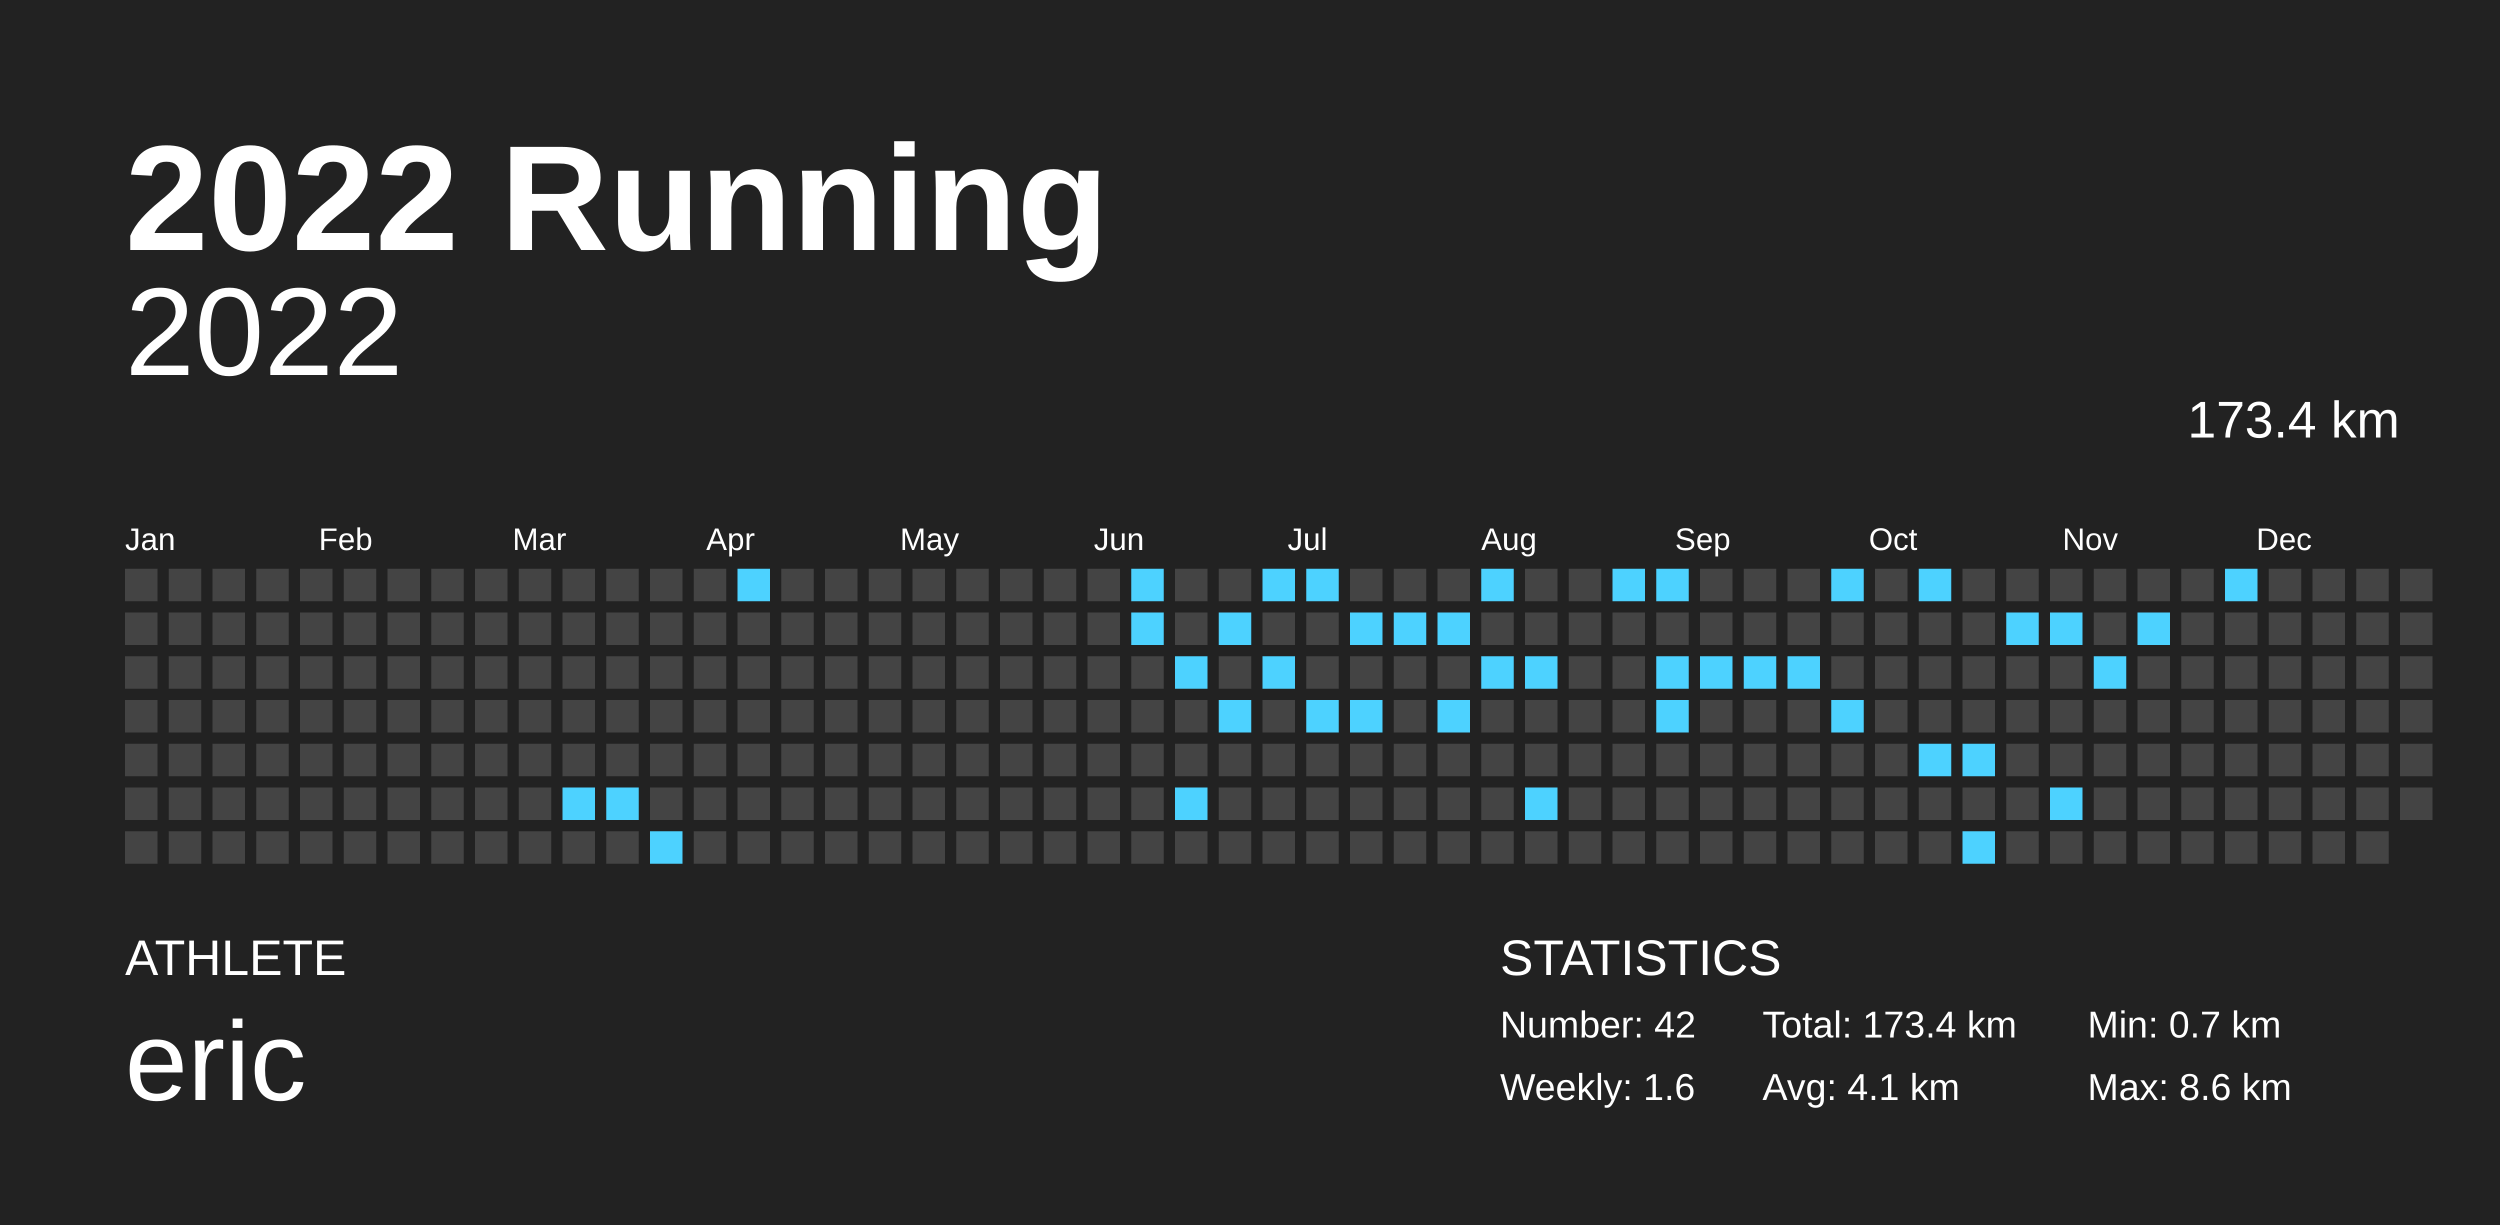
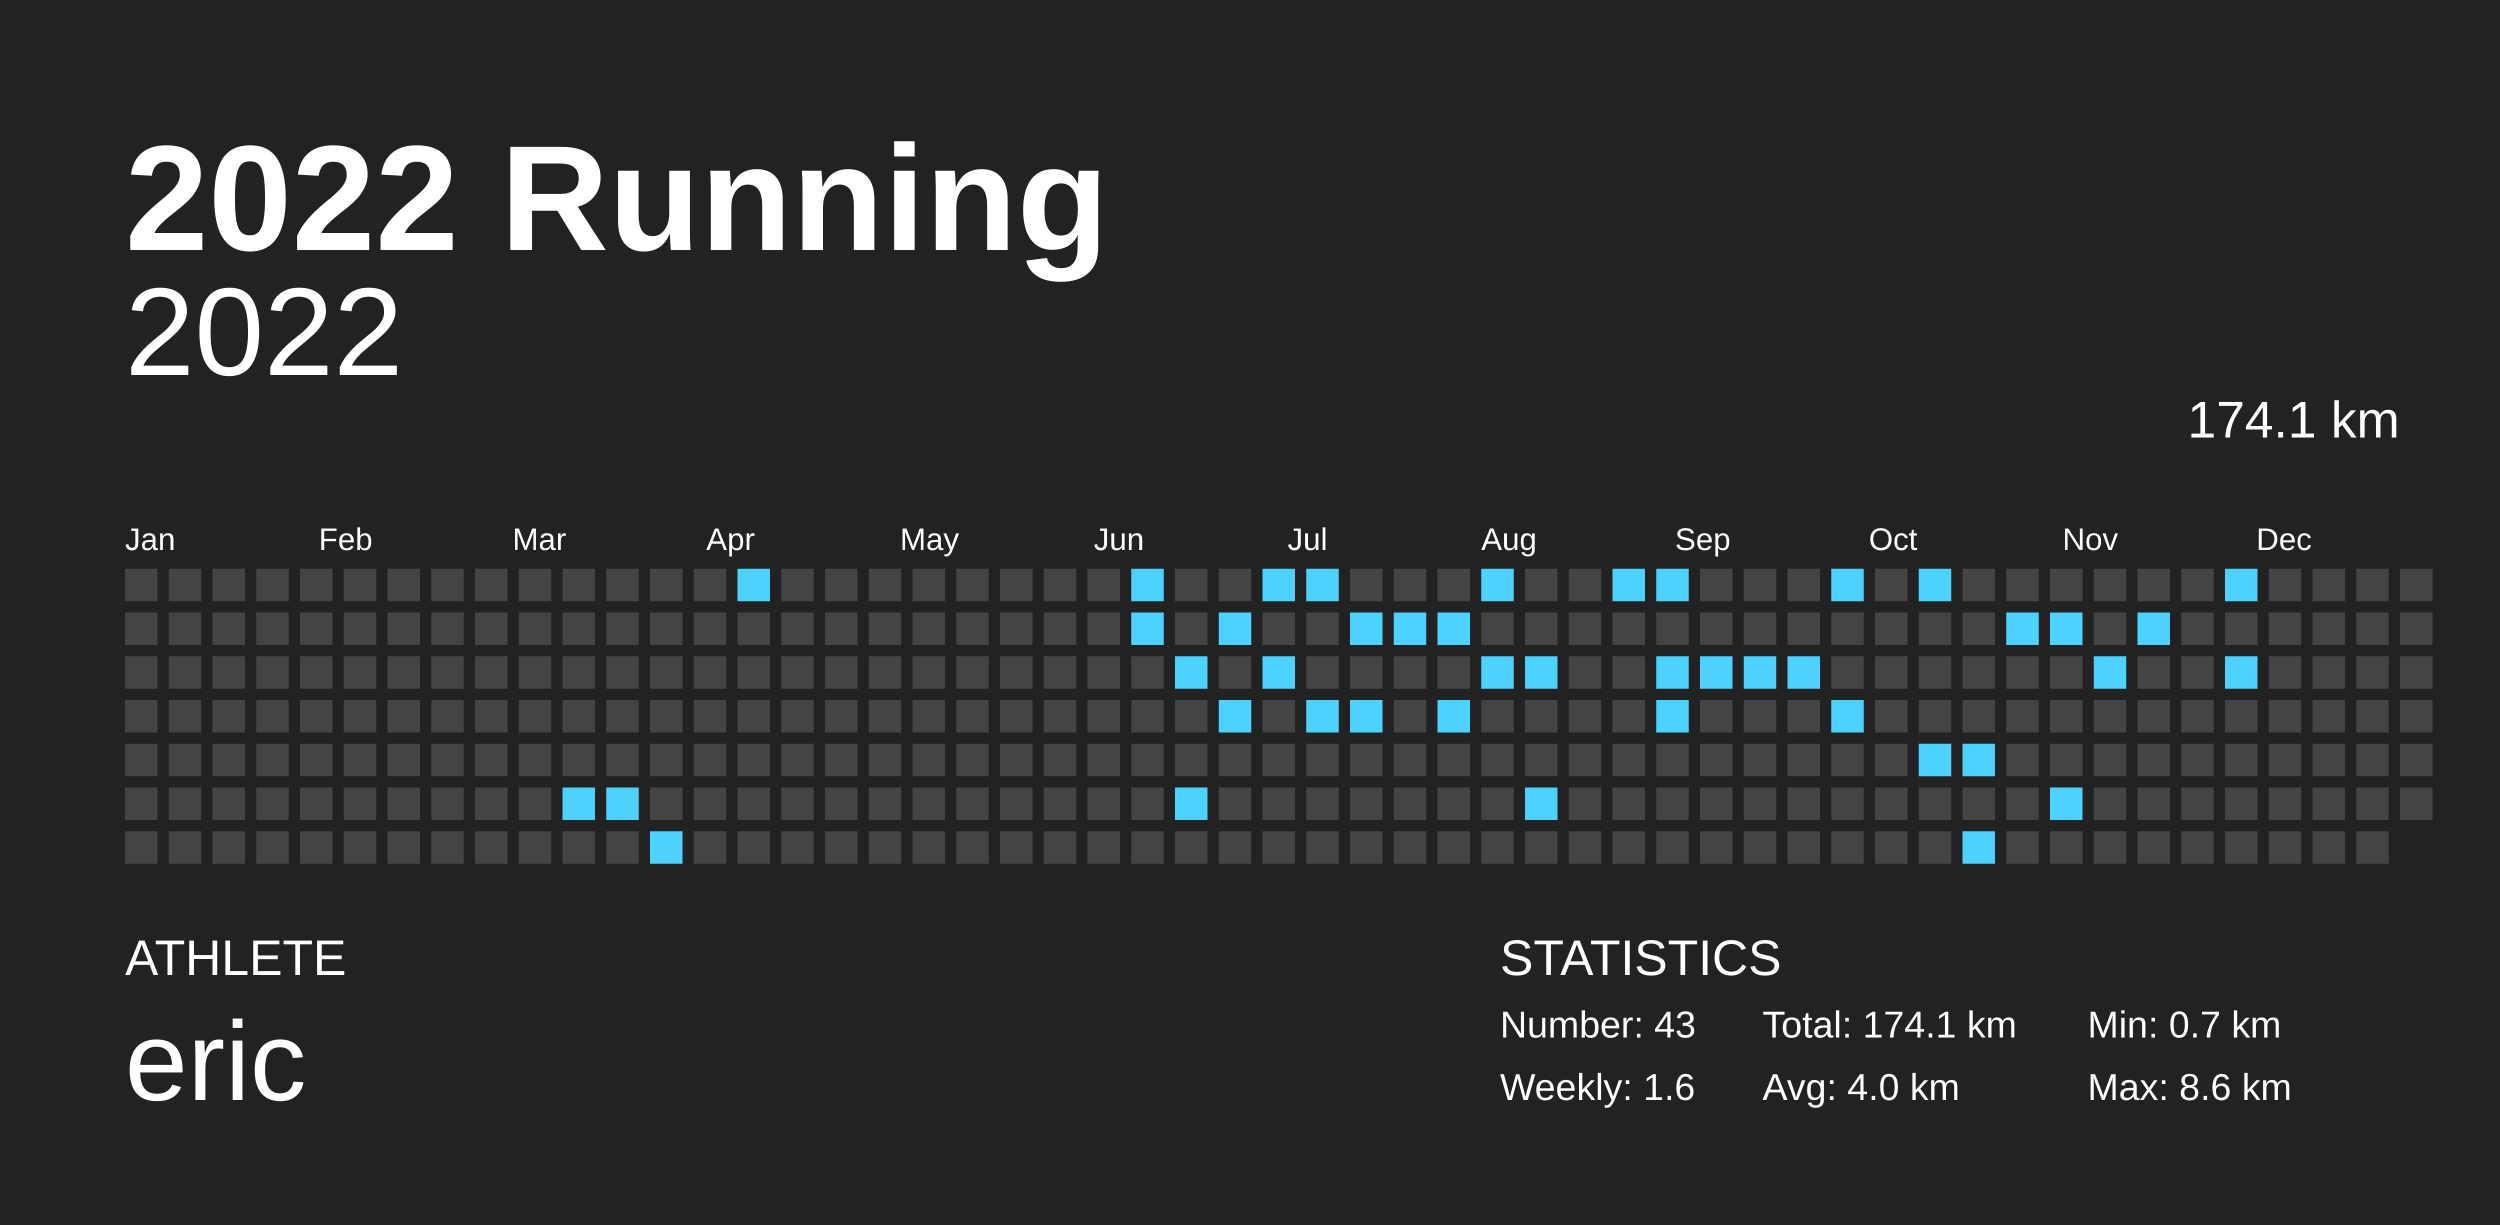
<svg xmlns="http://www.w3.org/2000/svg" baseProfile="full" height="98mm" version="1.1" viewBox="0,0,200,98" width="200mm">
  <defs />
  <rect fill="#222222" height="98" width="200" x="0" y="0" />
  <text fill="#FFFFFF" style="font-size:12px; font-family:Arial; font-weight:bold;" x="10" y="20">2022 Running</text>
  <text fill="#FFFFFF" style="font-size:4px; font-family:Arial" x="10" y="78">ATHLETE</text>
  <text fill="#FFFFFF" style="font-size:9px; font-family:Arial" x="10" y="88">eric</text>
  <text fill="#FFFFFF" style="font-size:4px; font-family:Arial" x="120" y="78">STATISTICS</text>
-   <text fill="#FFFFFF" style="font-size:3px; font-family:Arial" x="120" y="83">Number: 42</text>
+   <text fill="#FFFFFF" style="font-size:3px; font-family:Arial" x="120" y="83">Number: 43</text>
  <text fill="#FFFFFF" style="font-size:3px; font-family:Arial" x="120" y="88">Weekly: 1.6</text>
-   <text fill="#FFFFFF" style="font-size:3px; font-family:Arial" x="141" y="83">Total: 173.4 km</text>
-   <text fill="#FFFFFF" style="font-size:3px; font-family:Arial" x="141" y="88">Avg: 4.1 km</text>
+   <text fill="#FFFFFF" style="font-size:3px; font-family:Arial" x="141" y="83">Total: 174.1 km</text>
+   <text fill="#FFFFFF" style="font-size:3px; font-family:Arial" x="141" y="88">Avg: 4.0 km</text>
  <text fill="#FFFFFF" style="font-size:3px; font-family:Arial" x="167" y="83">Min: 0.7 km</text>
  <text fill="#FFFFFF" style="font-size:3px; font-family:Arial" x="167" y="88">Max: 8.6 km</text>
  <text alignment-baseline="hanging" fill="#FFFFFF" style="font-size:10.0px; font-family:Arial;" x="10" y="30">2022</text>
-   <text alignment-baseline="hanging" fill="#FFFFFF" style="font-size:4.125px; font-family:Arial;" x="175" y="35">173.4 km</text>
+   <text alignment-baseline="hanging" fill="#FFFFFF" style="font-size:4.125px; font-family:Arial;" x="175" y="35">174.1 km</text>
  <text fill="#FFFFFF" style="font-size:2.5px; font-family:Arial" x="10.0" y="44">Jan</text>
  <text fill="#FFFFFF" style="font-size:2.5px; font-family:Arial" x="25.5" y="44">Feb</text>
  <text fill="#FFFFFF" style="font-size:2.5px; font-family:Arial" x="41.0" y="44">Mar</text>
  <text fill="#FFFFFF" style="font-size:2.5px; font-family:Arial" x="56.5" y="44">Apr</text>
  <text fill="#FFFFFF" style="font-size:2.5px; font-family:Arial" x="72.0" y="44">May</text>
  <text fill="#FFFFFF" style="font-size:2.5px; font-family:Arial" x="87.5" y="44">Jun</text>
  <text fill="#FFFFFF" style="font-size:2.5px; font-family:Arial" x="103.0" y="44">Jul</text>
  <text fill="#FFFFFF" style="font-size:2.5px; font-family:Arial" x="118.5" y="44">Aug</text>
  <text fill="#FFFFFF" style="font-size:2.5px; font-family:Arial" x="134.0" y="44">Sep</text>
  <text fill="#FFFFFF" style="font-size:2.5px; font-family:Arial" x="149.5" y="44">Oct</text>
  <text fill="#FFFFFF" style="font-size:2.5px; font-family:Arial" x="165.0" y="44">Nov</text>
  <text fill="#FFFFFF" style="font-size:2.5px; font-family:Arial" x="180.5" y="44">Dec</text>
  <rect fill="#444444" height="2.6" width="2.6" x="10.0" y="45.5" />
  <rect fill="#444444" height="2.6" width="2.6" x="10.0" y="49.0" />
  <rect fill="#444444" height="2.6" width="2.6" x="10.0" y="52.5" />
  <rect fill="#444444" height="2.6" width="2.6" x="10.0" y="56.0" />
  <rect fill="#444444" height="2.6" width="2.6" x="10.0" y="59.5" />
  <rect fill="#444444" height="2.6" width="2.6" x="10.0" y="63.0" />
  <rect fill="#444444" height="2.6" width="2.6" x="10.0" y="66.5" />
  <rect fill="#444444" height="2.6" width="2.6" x="13.5" y="45.5" />
  <rect fill="#444444" height="2.6" width="2.6" x="13.5" y="49.0" />
  <rect fill="#444444" height="2.6" width="2.6" x="13.5" y="52.5" />
  <rect fill="#444444" height="2.6" width="2.6" x="13.5" y="56.0" />
  <rect fill="#444444" height="2.6" width="2.6" x="13.5" y="59.5" />
  <rect fill="#444444" height="2.6" width="2.6" x="13.5" y="63.0" />
  <rect fill="#444444" height="2.6" width="2.6" x="13.5" y="66.5" />
  <rect fill="#444444" height="2.6" width="2.6" x="17.0" y="45.5" />
  <rect fill="#444444" height="2.6" width="2.6" x="17.0" y="49.0" />
  <rect fill="#444444" height="2.6" width="2.6" x="17.0" y="52.5" />
  <rect fill="#444444" height="2.6" width="2.6" x="17.0" y="56.0" />
  <rect fill="#444444" height="2.6" width="2.6" x="17.0" y="59.5" />
  <rect fill="#444444" height="2.6" width="2.6" x="17.0" y="63.0" />
  <rect fill="#444444" height="2.6" width="2.6" x="17.0" y="66.5" />
  <rect fill="#444444" height="2.6" width="2.6" x="20.5" y="45.5" />
  <rect fill="#444444" height="2.6" width="2.6" x="20.5" y="49.0" />
  <rect fill="#444444" height="2.6" width="2.6" x="20.5" y="52.5" />
  <rect fill="#444444" height="2.6" width="2.6" x="20.5" y="56.0" />
  <rect fill="#444444" height="2.6" width="2.6" x="20.5" y="59.5" />
  <rect fill="#444444" height="2.6" width="2.6" x="20.5" y="63.0" />
  <rect fill="#444444" height="2.6" width="2.6" x="20.5" y="66.5" />
  <rect fill="#444444" height="2.6" width="2.6" x="24.0" y="45.5" />
  <rect fill="#444444" height="2.6" width="2.6" x="24.0" y="49.0" />
  <rect fill="#444444" height="2.6" width="2.6" x="24.0" y="52.5" />
  <rect fill="#444444" height="2.6" width="2.6" x="24.0" y="56.0" />
  <rect fill="#444444" height="2.6" width="2.6" x="24.0" y="59.5" />
  <rect fill="#444444" height="2.6" width="2.6" x="24.0" y="63.0" />
  <rect fill="#444444" height="2.6" width="2.6" x="24.0" y="66.5" />
  <rect fill="#444444" height="2.6" width="2.6" x="27.5" y="45.5" />
  <rect fill="#444444" height="2.6" width="2.6" x="27.5" y="49.0" />
  <rect fill="#444444" height="2.6" width="2.6" x="27.5" y="52.5" />
  <rect fill="#444444" height="2.6" width="2.6" x="27.5" y="56.0" />
  <rect fill="#444444" height="2.6" width="2.6" x="27.5" y="59.5" />
  <rect fill="#444444" height="2.6" width="2.6" x="27.5" y="63.0" />
  <rect fill="#444444" height="2.6" width="2.6" x="27.5" y="66.5" />
  <rect fill="#444444" height="2.6" width="2.6" x="31.0" y="45.5" />
  <rect fill="#444444" height="2.6" width="2.6" x="31.0" y="49.0" />
  <rect fill="#444444" height="2.6" width="2.6" x="31.0" y="52.5" />
  <rect fill="#444444" height="2.6" width="2.6" x="31.0" y="56.0" />
  <rect fill="#444444" height="2.6" width="2.6" x="31.0" y="59.5" />
  <rect fill="#444444" height="2.6" width="2.6" x="31.0" y="63.0" />
  <rect fill="#444444" height="2.6" width="2.6" x="31.0" y="66.5" />
  <rect fill="#444444" height="2.6" width="2.6" x="34.5" y="45.5" />
  <rect fill="#444444" height="2.6" width="2.6" x="34.5" y="49.0" />
  <rect fill="#444444" height="2.6" width="2.6" x="34.5" y="52.5" />
  <rect fill="#444444" height="2.6" width="2.6" x="34.5" y="56.0" />
  <rect fill="#444444" height="2.6" width="2.6" x="34.5" y="59.5" />
  <rect fill="#444444" height="2.6" width="2.6" x="34.5" y="63.0" />
  <rect fill="#444444" height="2.6" width="2.6" x="34.5" y="66.5" />
  <rect fill="#444444" height="2.6" width="2.6" x="38.0" y="45.5" />
  <rect fill="#444444" height="2.6" width="2.6" x="38.0" y="49.0" />
  <rect fill="#444444" height="2.6" width="2.6" x="38.0" y="52.5" />
  <rect fill="#444444" height="2.6" width="2.6" x="38.0" y="56.0" />
  <rect fill="#444444" height="2.6" width="2.6" x="38.0" y="59.5" />
  <rect fill="#444444" height="2.6" width="2.6" x="38.0" y="63.0" />
  <rect fill="#444444" height="2.6" width="2.6" x="38.0" y="66.5" />
  <rect fill="#444444" height="2.6" width="2.6" x="41.5" y="45.5" />
  <rect fill="#444444" height="2.6" width="2.6" x="41.5" y="49.0" />
  <rect fill="#444444" height="2.6" width="2.6" x="41.5" y="52.5" />
  <rect fill="#444444" height="2.6" width="2.6" x="41.5" y="56.0" />
  <rect fill="#444444" height="2.6" width="2.6" x="41.5" y="59.5" />
  <rect fill="#444444" height="2.6" width="2.6" x="41.5" y="63.0" />
  <rect fill="#444444" height="2.6" width="2.6" x="41.5" y="66.5" />
  <rect fill="#444444" height="2.6" width="2.6" x="45.0" y="45.5" />
  <rect fill="#444444" height="2.6" width="2.6" x="45.0" y="49.0" />
  <rect fill="#444444" height="2.6" width="2.6" x="45.0" y="52.5" />
  <rect fill="#444444" height="2.6" width="2.6" x="45.0" y="56.0" />
  <rect fill="#444444" height="2.6" width="2.6" x="45.0" y="59.5" />
  <rect fill="#4dd2ff" height="2.6" width="2.6" x="45.0" y="63.0" />
  <rect fill="#444444" height="2.6" width="2.6" x="45.0" y="66.5" />
  <rect fill="#444444" height="2.6" width="2.6" x="48.5" y="45.5" />
  <rect fill="#444444" height="2.6" width="2.6" x="48.5" y="49.0" />
  <rect fill="#444444" height="2.6" width="2.6" x="48.5" y="52.5" />
  <rect fill="#444444" height="2.6" width="2.6" x="48.5" y="56.0" />
  <rect fill="#444444" height="2.6" width="2.6" x="48.5" y="59.5" />
  <rect fill="#4dd2ff" height="2.6" width="2.6" x="48.5" y="63.0" />
  <rect fill="#444444" height="2.6" width="2.6" x="48.5" y="66.5" />
  <rect fill="#444444" height="2.6" width="2.6" x="52.0" y="45.5" />
  <rect fill="#444444" height="2.6" width="2.6" x="52.0" y="49.0" />
  <rect fill="#444444" height="2.6" width="2.6" x="52.0" y="52.5" />
  <rect fill="#444444" height="2.6" width="2.6" x="52.0" y="56.0" />
  <rect fill="#444444" height="2.6" width="2.6" x="52.0" y="59.5" />
  <rect fill="#444444" height="2.6" width="2.6" x="52.0" y="63.0" />
  <rect fill="#4dd2ff" height="2.6" width="2.6" x="52.0" y="66.5" />
  <rect fill="#444444" height="2.6" width="2.6" x="55.5" y="45.5" />
  <rect fill="#444444" height="2.6" width="2.6" x="55.5" y="49.0" />
  <rect fill="#444444" height="2.6" width="2.6" x="55.5" y="52.5" />
  <rect fill="#444444" height="2.6" width="2.6" x="55.5" y="56.0" />
  <rect fill="#444444" height="2.6" width="2.6" x="55.5" y="59.5" />
  <rect fill="#444444" height="2.6" width="2.6" x="55.5" y="63.0" />
  <rect fill="#444444" height="2.6" width="2.6" x="55.5" y="66.5" />
  <rect fill="#4dd2ff" height="2.6" width="2.6" x="59.0" y="45.5" />
  <rect fill="#444444" height="2.6" width="2.6" x="59.0" y="49.0" />
  <rect fill="#444444" height="2.6" width="2.6" x="59.0" y="52.5" />
  <rect fill="#444444" height="2.6" width="2.6" x="59.0" y="56.0" />
  <rect fill="#444444" height="2.6" width="2.6" x="59.0" y="59.5" />
  <rect fill="#444444" height="2.6" width="2.6" x="59.0" y="63.0" />
  <rect fill="#444444" height="2.6" width="2.6" x="59.0" y="66.5" />
  <rect fill="#444444" height="2.6" width="2.6" x="62.5" y="45.5" />
  <rect fill="#444444" height="2.6" width="2.6" x="62.5" y="49.0" />
  <rect fill="#444444" height="2.6" width="2.6" x="62.5" y="52.5" />
  <rect fill="#444444" height="2.6" width="2.6" x="62.5" y="56.0" />
  <rect fill="#444444" height="2.6" width="2.6" x="62.5" y="59.5" />
  <rect fill="#444444" height="2.6" width="2.6" x="62.5" y="63.0" />
  <rect fill="#444444" height="2.6" width="2.6" x="62.5" y="66.5" />
  <rect fill="#444444" height="2.6" width="2.6" x="66.0" y="45.5" />
  <rect fill="#444444" height="2.6" width="2.6" x="66.0" y="49.0" />
  <rect fill="#444444" height="2.6" width="2.6" x="66.0" y="52.5" />
  <rect fill="#444444" height="2.6" width="2.6" x="66.0" y="56.0" />
  <rect fill="#444444" height="2.6" width="2.6" x="66.0" y="59.5" />
  <rect fill="#444444" height="2.6" width="2.6" x="66.0" y="63.0" />
  <rect fill="#444444" height="2.6" width="2.6" x="66.0" y="66.5" />
  <rect fill="#444444" height="2.6" width="2.6" x="69.5" y="45.5" />
  <rect fill="#444444" height="2.6" width="2.6" x="69.5" y="49.0" />
  <rect fill="#444444" height="2.6" width="2.6" x="69.5" y="52.5" />
  <rect fill="#444444" height="2.6" width="2.6" x="69.5" y="56.0" />
  <rect fill="#444444" height="2.6" width="2.6" x="69.5" y="59.5" />
  <rect fill="#444444" height="2.6" width="2.6" x="69.5" y="63.0" />
  <rect fill="#444444" height="2.6" width="2.6" x="69.5" y="66.5" />
  <rect fill="#444444" height="2.6" width="2.6" x="73.0" y="45.5" />
  <rect fill="#444444" height="2.6" width="2.6" x="73.0" y="49.0" />
  <rect fill="#444444" height="2.6" width="2.6" x="73.0" y="52.5" />
  <rect fill="#444444" height="2.6" width="2.6" x="73.0" y="56.0" />
  <rect fill="#444444" height="2.6" width="2.6" x="73.0" y="59.5" />
  <rect fill="#444444" height="2.6" width="2.6" x="73.0" y="63.0" />
  <rect fill="#444444" height="2.6" width="2.6" x="73.0" y="66.5" />
  <rect fill="#444444" height="2.6" width="2.6" x="76.5" y="45.5" />
  <rect fill="#444444" height="2.6" width="2.6" x="76.5" y="49.0" />
  <rect fill="#444444" height="2.6" width="2.6" x="76.5" y="52.5" />
  <rect fill="#444444" height="2.6" width="2.6" x="76.5" y="56.0" />
  <rect fill="#444444" height="2.6" width="2.6" x="76.5" y="59.5" />
  <rect fill="#444444" height="2.6" width="2.6" x="76.5" y="63.0" />
  <rect fill="#444444" height="2.6" width="2.6" x="76.5" y="66.5" />
  <rect fill="#444444" height="2.6" width="2.6" x="80.0" y="45.5" />
  <rect fill="#444444" height="2.6" width="2.6" x="80.0" y="49.0" />
  <rect fill="#444444" height="2.6" width="2.6" x="80.0" y="52.5" />
  <rect fill="#444444" height="2.6" width="2.6" x="80.0" y="56.0" />
  <rect fill="#444444" height="2.6" width="2.6" x="80.0" y="59.5" />
  <rect fill="#444444" height="2.6" width="2.6" x="80.0" y="63.0" />
  <rect fill="#444444" height="2.6" width="2.6" x="80.0" y="66.5" />
  <rect fill="#444444" height="2.6" width="2.6" x="83.5" y="45.5" />
  <rect fill="#444444" height="2.6" width="2.6" x="83.5" y="49.0" />
  <rect fill="#444444" height="2.6" width="2.6" x="83.5" y="52.5" />
  <rect fill="#444444" height="2.6" width="2.6" x="83.5" y="56.0" />
  <rect fill="#444444" height="2.6" width="2.6" x="83.5" y="59.5" />
  <rect fill="#444444" height="2.6" width="2.6" x="83.5" y="63.0" />
  <rect fill="#444444" height="2.6" width="2.6" x="83.5" y="66.5" />
  <rect fill="#444444" height="2.6" width="2.6" x="87.0" y="45.5" />
  <rect fill="#444444" height="2.6" width="2.6" x="87.0" y="49.0" />
  <rect fill="#444444" height="2.6" width="2.6" x="87.0" y="52.5" />
  <rect fill="#444444" height="2.6" width="2.6" x="87.0" y="56.0" />
  <rect fill="#444444" height="2.6" width="2.6" x="87.0" y="59.5" />
  <rect fill="#444444" height="2.6" width="2.6" x="87.0" y="63.0" />
  <rect fill="#444444" height="2.6" width="2.6" x="87.0" y="66.5" />
  <rect fill="#4dd2ff" height="2.6" width="2.6" x="90.5" y="45.5" />
  <rect fill="#4dd2ff" height="2.6" width="2.6" x="90.5" y="49.0" />
  <rect fill="#444444" height="2.6" width="2.6" x="90.5" y="52.5" />
  <rect fill="#444444" height="2.6" width="2.6" x="90.5" y="56.0" />
  <rect fill="#444444" height="2.6" width="2.6" x="90.5" y="59.5" />
  <rect fill="#444444" height="2.6" width="2.6" x="90.5" y="63.0" />
  <rect fill="#444444" height="2.6" width="2.6" x="90.5" y="66.5" />
  <rect fill="#444444" height="2.6" width="2.6" x="94.0" y="45.5" />
  <rect fill="#444444" height="2.6" width="2.6" x="94.0" y="49.0" />
  <rect fill="#4dd2ff" height="2.6" width="2.6" x="94.0" y="52.5" />
  <rect fill="#444444" height="2.6" width="2.6" x="94.0" y="56.0" />
  <rect fill="#444444" height="2.6" width="2.6" x="94.0" y="59.5" />
  <rect fill="#4dd2ff" height="2.6" width="2.6" x="94.0" y="63.0" />
  <rect fill="#444444" height="2.6" width="2.6" x="94.0" y="66.5" />
  <rect fill="#444444" height="2.6" width="2.6" x="97.5" y="45.5" />
  <rect fill="#4dd2ff" height="2.6" width="2.6" x="97.5" y="49.0" />
  <rect fill="#444444" height="2.6" width="2.6" x="97.5" y="52.5" />
  <rect fill="#4dd2ff" height="2.6" width="2.6" x="97.5" y="56.0" />
  <rect fill="#444444" height="2.6" width="2.6" x="97.5" y="59.5" />
  <rect fill="#444444" height="2.6" width="2.6" x="97.5" y="63.0" />
  <rect fill="#444444" height="2.6" width="2.6" x="97.5" y="66.5" />
  <rect fill="#4dd2ff" height="2.6" width="2.6" x="101.0" y="45.5" />
  <rect fill="#444444" height="2.6" width="2.6" x="101.0" y="49.0" />
  <rect fill="#4dd2ff" height="2.6" width="2.6" x="101.0" y="52.5" />
  <rect fill="#444444" height="2.6" width="2.6" x="101.0" y="56.0" />
  <rect fill="#444444" height="2.6" width="2.6" x="101.0" y="59.5" />
  <rect fill="#444444" height="2.6" width="2.6" x="101.0" y="63.0" />
  <rect fill="#444444" height="2.6" width="2.6" x="101.0" y="66.5" />
  <rect fill="#4dd2ff" height="2.6" width="2.6" x="104.5" y="45.5" />
  <rect fill="#444444" height="2.6" width="2.6" x="104.5" y="49.0" />
  <rect fill="#444444" height="2.6" width="2.6" x="104.5" y="52.5" />
  <rect fill="#4dd2ff" height="2.6" width="2.6" x="104.5" y="56.0" />
  <rect fill="#444444" height="2.6" width="2.6" x="104.5" y="59.5" />
  <rect fill="#444444" height="2.6" width="2.6" x="104.5" y="63.0" />
  <rect fill="#444444" height="2.6" width="2.6" x="104.5" y="66.5" />
  <rect fill="#444444" height="2.6" width="2.6" x="108.0" y="45.5" />
  <rect fill="#4dd2ff" height="2.6" width="2.6" x="108.0" y="49.0" />
  <rect fill="#444444" height="2.6" width="2.6" x="108.0" y="52.5" />
  <rect fill="#4dd2ff" height="2.6" width="2.6" x="108.0" y="56.0" />
  <rect fill="#444444" height="2.6" width="2.6" x="108.0" y="59.5" />
  <rect fill="#444444" height="2.6" width="2.6" x="108.0" y="63.0" />
  <rect fill="#444444" height="2.6" width="2.6" x="108.0" y="66.5" />
  <rect fill="#444444" height="2.6" width="2.6" x="111.5" y="45.5" />
  <rect fill="#4dd2ff" height="2.6" width="2.6" x="111.5" y="49.0" />
  <rect fill="#444444" height="2.6" width="2.6" x="111.5" y="52.5" />
  <rect fill="#444444" height="2.6" width="2.6" x="111.5" y="56.0" />
  <rect fill="#444444" height="2.6" width="2.6" x="111.5" y="59.5" />
  <rect fill="#444444" height="2.6" width="2.6" x="111.5" y="63.0" />
  <rect fill="#444444" height="2.6" width="2.6" x="111.5" y="66.5" />
  <rect fill="#444444" height="2.6" width="2.6" x="115.0" y="45.5" />
  <rect fill="#4dd2ff" height="2.6" width="2.6" x="115.0" y="49.0" />
  <rect fill="#444444" height="2.6" width="2.6" x="115.0" y="52.5" />
  <rect fill="#4dd2ff" height="2.6" width="2.6" x="115.0" y="56.0" />
  <rect fill="#444444" height="2.6" width="2.6" x="115.0" y="59.5" />
  <rect fill="#444444" height="2.6" width="2.6" x="115.0" y="63.0" />
  <rect fill="#444444" height="2.6" width="2.6" x="115.0" y="66.5" />
  <rect fill="#4dd2ff" height="2.6" width="2.6" x="118.5" y="45.5" />
  <rect fill="#444444" height="2.6" width="2.6" x="118.5" y="49.0" />
  <rect fill="#4dd2ff" height="2.6" width="2.6" x="118.5" y="52.5" />
  <rect fill="#444444" height="2.6" width="2.6" x="118.5" y="56.0" />
  <rect fill="#444444" height="2.6" width="2.6" x="118.5" y="59.5" />
  <rect fill="#444444" height="2.6" width="2.6" x="118.5" y="63.0" />
  <rect fill="#444444" height="2.6" width="2.6" x="118.5" y="66.5" />
  <rect fill="#444444" height="2.6" width="2.6" x="122.0" y="45.5" />
  <rect fill="#444444" height="2.6" width="2.6" x="122.0" y="49.0" />
  <rect fill="#4dd2ff" height="2.6" width="2.6" x="122.0" y="52.5" />
  <rect fill="#444444" height="2.6" width="2.6" x="122.0" y="56.0" />
  <rect fill="#444444" height="2.6" width="2.6" x="122.0" y="59.5" />
  <rect fill="#4dd2ff" height="2.6" width="2.6" x="122.0" y="63.0" />
  <rect fill="#444444" height="2.6" width="2.6" x="122.0" y="66.5" />
  <rect fill="#444444" height="2.6" width="2.6" x="125.5" y="45.5" />
  <rect fill="#444444" height="2.6" width="2.6" x="125.5" y="49.0" />
  <rect fill="#444444" height="2.6" width="2.6" x="125.5" y="52.5" />
  <rect fill="#444444" height="2.6" width="2.6" x="125.5" y="56.0" />
  <rect fill="#444444" height="2.6" width="2.6" x="125.5" y="59.5" />
  <rect fill="#444444" height="2.6" width="2.6" x="125.5" y="63.0" />
  <rect fill="#444444" height="2.6" width="2.6" x="125.5" y="66.5" />
  <rect fill="#4dd2ff" height="2.6" width="2.6" x="129.0" y="45.5" />
  <rect fill="#444444" height="2.6" width="2.6" x="129.0" y="49.0" />
  <rect fill="#444444" height="2.6" width="2.6" x="129.0" y="52.5" />
  <rect fill="#444444" height="2.6" width="2.6" x="129.0" y="56.0" />
  <rect fill="#444444" height="2.6" width="2.6" x="129.0" y="59.5" />
  <rect fill="#444444" height="2.6" width="2.6" x="129.0" y="63.0" />
  <rect fill="#444444" height="2.6" width="2.6" x="129.0" y="66.5" />
  <rect fill="#4dd2ff" height="2.6" width="2.6" x="132.5" y="45.5" />
  <rect fill="#444444" height="2.6" width="2.6" x="132.5" y="49.0" />
  <rect fill="#4dd2ff" height="2.6" width="2.6" x="132.5" y="52.5" />
  <rect fill="#4dd2ff" height="2.6" width="2.6" x="132.5" y="56.0" />
  <rect fill="#444444" height="2.6" width="2.6" x="132.5" y="59.5" />
  <rect fill="#444444" height="2.6" width="2.6" x="132.5" y="63.0" />
  <rect fill="#444444" height="2.6" width="2.6" x="132.5" y="66.5" />
  <rect fill="#444444" height="2.6" width="2.6" x="136.0" y="45.5" />
  <rect fill="#444444" height="2.6" width="2.6" x="136.0" y="49.0" />
  <rect fill="#4dd2ff" height="2.6" width="2.6" x="136.0" y="52.5" />
  <rect fill="#444444" height="2.6" width="2.6" x="136.0" y="56.0" />
  <rect fill="#444444" height="2.6" width="2.6" x="136.0" y="59.5" />
  <rect fill="#444444" height="2.6" width="2.6" x="136.0" y="63.0" />
  <rect fill="#444444" height="2.6" width="2.6" x="136.0" y="66.5" />
  <rect fill="#444444" height="2.6" width="2.6" x="139.5" y="45.5" />
  <rect fill="#444444" height="2.6" width="2.6" x="139.5" y="49.0" />
  <rect fill="#4dd2ff" height="2.6" width="2.6" x="139.5" y="52.5" />
  <rect fill="#444444" height="2.6" width="2.6" x="139.5" y="56.0" />
  <rect fill="#444444" height="2.6" width="2.6" x="139.5" y="59.5" />
  <rect fill="#444444" height="2.6" width="2.6" x="139.5" y="63.0" />
  <rect fill="#444444" height="2.6" width="2.6" x="139.5" y="66.5" />
  <rect fill="#444444" height="2.6" width="2.6" x="143.0" y="45.5" />
  <rect fill="#444444" height="2.6" width="2.6" x="143.0" y="49.0" />
  <rect fill="#4dd2ff" height="2.6" width="2.6" x="143.0" y="52.5" />
  <rect fill="#444444" height="2.6" width="2.6" x="143.0" y="56.0" />
  <rect fill="#444444" height="2.6" width="2.6" x="143.0" y="59.5" />
  <rect fill="#444444" height="2.6" width="2.6" x="143.0" y="63.0" />
  <rect fill="#444444" height="2.6" width="2.6" x="143.0" y="66.5" />
  <rect fill="#4dd2ff" height="2.6" width="2.6" x="146.5" y="45.5" />
  <rect fill="#444444" height="2.6" width="2.6" x="146.5" y="49.0" />
  <rect fill="#444444" height="2.6" width="2.6" x="146.5" y="52.5" />
  <rect fill="#4dd2ff" height="2.6" width="2.6" x="146.5" y="56.0" />
  <rect fill="#444444" height="2.6" width="2.6" x="146.5" y="59.5" />
  <rect fill="#444444" height="2.6" width="2.6" x="146.5" y="63.0" />
  <rect fill="#444444" height="2.6" width="2.6" x="146.5" y="66.5" />
  <rect fill="#444444" height="2.6" width="2.6" x="150.0" y="45.5" />
  <rect fill="#444444" height="2.6" width="2.6" x="150.0" y="49.0" />
  <rect fill="#444444" height="2.6" width="2.6" x="150.0" y="52.5" />
  <rect fill="#444444" height="2.6" width="2.6" x="150.0" y="56.0" />
  <rect fill="#444444" height="2.6" width="2.6" x="150.0" y="59.5" />
  <rect fill="#444444" height="2.6" width="2.6" x="150.0" y="63.0" />
  <rect fill="#444444" height="2.6" width="2.6" x="150.0" y="66.5" />
  <rect fill="#4dd2ff" height="2.6" width="2.6" x="153.5" y="45.5" />
  <rect fill="#444444" height="2.6" width="2.6" x="153.5" y="49.0" />
  <rect fill="#444444" height="2.6" width="2.6" x="153.5" y="52.5" />
  <rect fill="#444444" height="2.6" width="2.6" x="153.5" y="56.0" />
  <rect fill="#4dd2ff" height="2.6" width="2.6" x="153.5" y="59.5" />
  <rect fill="#444444" height="2.6" width="2.6" x="153.5" y="63.0" />
  <rect fill="#444444" height="2.6" width="2.6" x="153.5" y="66.5" />
  <rect fill="#444444" height="2.6" width="2.6" x="157.0" y="45.5" />
  <rect fill="#444444" height="2.6" width="2.6" x="157.0" y="49.0" />
  <rect fill="#444444" height="2.6" width="2.6" x="157.0" y="52.5" />
  <rect fill="#444444" height="2.6" width="2.6" x="157.0" y="56.0" />
  <rect fill="#4dd2ff" height="2.6" width="2.6" x="157.0" y="59.5" />
  <rect fill="#444444" height="2.6" width="2.6" x="157.0" y="63.0" />
  <rect fill="#4dd2ff" height="2.6" width="2.6" x="157.0" y="66.5" />
  <rect fill="#444444" height="2.6" width="2.6" x="160.5" y="45.5" />
  <rect fill="#4dd2ff" height="2.6" width="2.6" x="160.5" y="49.0" />
  <rect fill="#444444" height="2.6" width="2.6" x="160.5" y="52.5" />
  <rect fill="#444444" height="2.6" width="2.6" x="160.5" y="56.0" />
  <rect fill="#444444" height="2.6" width="2.6" x="160.5" y="59.5" />
  <rect fill="#444444" height="2.6" width="2.6" x="160.5" y="63.0" />
  <rect fill="#444444" height="2.6" width="2.6" x="160.5" y="66.5" />
  <rect fill="#444444" height="2.6" width="2.6" x="164.0" y="45.5" />
  <rect fill="#4dd2ff" height="2.6" width="2.6" x="164.0" y="49.0" />
  <rect fill="#444444" height="2.6" width="2.6" x="164.0" y="52.5" />
  <rect fill="#444444" height="2.6" width="2.6" x="164.0" y="56.0" />
  <rect fill="#444444" height="2.6" width="2.6" x="164.0" y="59.5" />
  <rect fill="#4dd2ff" height="2.6" width="2.6" x="164.0" y="63.0" />
  <rect fill="#444444" height="2.6" width="2.6" x="164.0" y="66.5" />
  <rect fill="#444444" height="2.6" width="2.6" x="167.5" y="45.5" />
  <rect fill="#444444" height="2.6" width="2.6" x="167.5" y="49.0" />
  <rect fill="#4dd2ff" height="2.6" width="2.6" x="167.5" y="52.5" />
  <rect fill="#444444" height="2.6" width="2.6" x="167.5" y="56.0" />
  <rect fill="#444444" height="2.6" width="2.6" x="167.5" y="59.5" />
  <rect fill="#444444" height="2.6" width="2.6" x="167.5" y="63.0" />
  <rect fill="#444444" height="2.6" width="2.6" x="167.5" y="66.5" />
  <rect fill="#444444" height="2.6" width="2.6" x="171.0" y="45.5" />
  <rect fill="#4dd2ff" height="2.6" width="2.6" x="171.0" y="49.0" />
  <rect fill="#444444" height="2.6" width="2.6" x="171.0" y="52.5" />
  <rect fill="#444444" height="2.6" width="2.6" x="171.0" y="56.0" />
  <rect fill="#444444" height="2.6" width="2.6" x="171.0" y="59.5" />
  <rect fill="#444444" height="2.6" width="2.6" x="171.0" y="63.0" />
  <rect fill="#444444" height="2.6" width="2.6" x="171.0" y="66.5" />
  <rect fill="#444444" height="2.6" width="2.6" x="174.5" y="45.5" />
  <rect fill="#444444" height="2.6" width="2.6" x="174.5" y="49.0" />
  <rect fill="#444444" height="2.6" width="2.6" x="174.5" y="52.5" />
  <rect fill="#444444" height="2.6" width="2.6" x="174.5" y="56.0" />
  <rect fill="#444444" height="2.6" width="2.6" x="174.5" y="59.5" />
  <rect fill="#444444" height="2.6" width="2.6" x="174.5" y="63.0" />
  <rect fill="#444444" height="2.6" width="2.6" x="174.5" y="66.5" />
  <rect fill="#4dd2ff" height="2.6" width="2.6" x="178.0" y="45.5" />
  <rect fill="#444444" height="2.6" width="2.6" x="178.0" y="49.0" />
-   <rect fill="#444444" height="2.6" width="2.6" x="178.0" y="52.5" />
+   <rect fill="#4dd2ff" height="2.6" width="2.6" x="178.0" y="52.5" />
  <rect fill="#444444" height="2.6" width="2.6" x="178.0" y="56.0" />
  <rect fill="#444444" height="2.6" width="2.6" x="178.0" y="59.5" />
  <rect fill="#444444" height="2.6" width="2.6" x="178.0" y="63.0" />
  <rect fill="#444444" height="2.6" width="2.6" x="178.0" y="66.5" />
  <rect fill="#444444" height="2.6" width="2.6" x="181.5" y="45.5" />
  <rect fill="#444444" height="2.6" width="2.6" x="181.5" y="49.0" />
  <rect fill="#444444" height="2.6" width="2.6" x="181.5" y="52.5" />
  <rect fill="#444444" height="2.6" width="2.6" x="181.5" y="56.0" />
  <rect fill="#444444" height="2.6" width="2.6" x="181.5" y="59.5" />
  <rect fill="#444444" height="2.6" width="2.6" x="181.5" y="63.0" />
  <rect fill="#444444" height="2.6" width="2.6" x="181.5" y="66.5" />
  <rect fill="#444444" height="2.6" width="2.6" x="185.0" y="45.5" />
  <rect fill="#444444" height="2.6" width="2.6" x="185.0" y="49.0" />
  <rect fill="#444444" height="2.6" width="2.6" x="185.0" y="52.5" />
  <rect fill="#444444" height="2.6" width="2.6" x="185.0" y="56.0" />
  <rect fill="#444444" height="2.6" width="2.6" x="185.0" y="59.5" />
  <rect fill="#444444" height="2.6" width="2.6" x="185.0" y="63.0" />
  <rect fill="#444444" height="2.6" width="2.6" x="185.0" y="66.5" />
  <rect fill="#444444" height="2.6" width="2.6" x="188.5" y="45.5" />
  <rect fill="#444444" height="2.6" width="2.6" x="188.5" y="49.0" />
  <rect fill="#444444" height="2.6" width="2.6" x="188.5" y="52.5" />
  <rect fill="#444444" height="2.6" width="2.6" x="188.5" y="56.0" />
  <rect fill="#444444" height="2.6" width="2.6" x="188.5" y="59.5" />
  <rect fill="#444444" height="2.6" width="2.6" x="188.5" y="63.0" />
  <rect fill="#444444" height="2.6" width="2.6" x="188.5" y="66.5" />
  <rect fill="#444444" height="2.6" width="2.6" x="192.0" y="45.5" />
  <rect fill="#444444" height="2.6" width="2.6" x="192.0" y="49.0" />
  <rect fill="#444444" height="2.6" width="2.6" x="192.0" y="52.5" />
  <rect fill="#444444" height="2.6" width="2.6" x="192.0" y="56.0" />
  <rect fill="#444444" height="2.6" width="2.6" x="192.0" y="59.5" />
  <rect fill="#444444" height="2.6" width="2.6" x="192.0" y="63.0" />
</svg>
